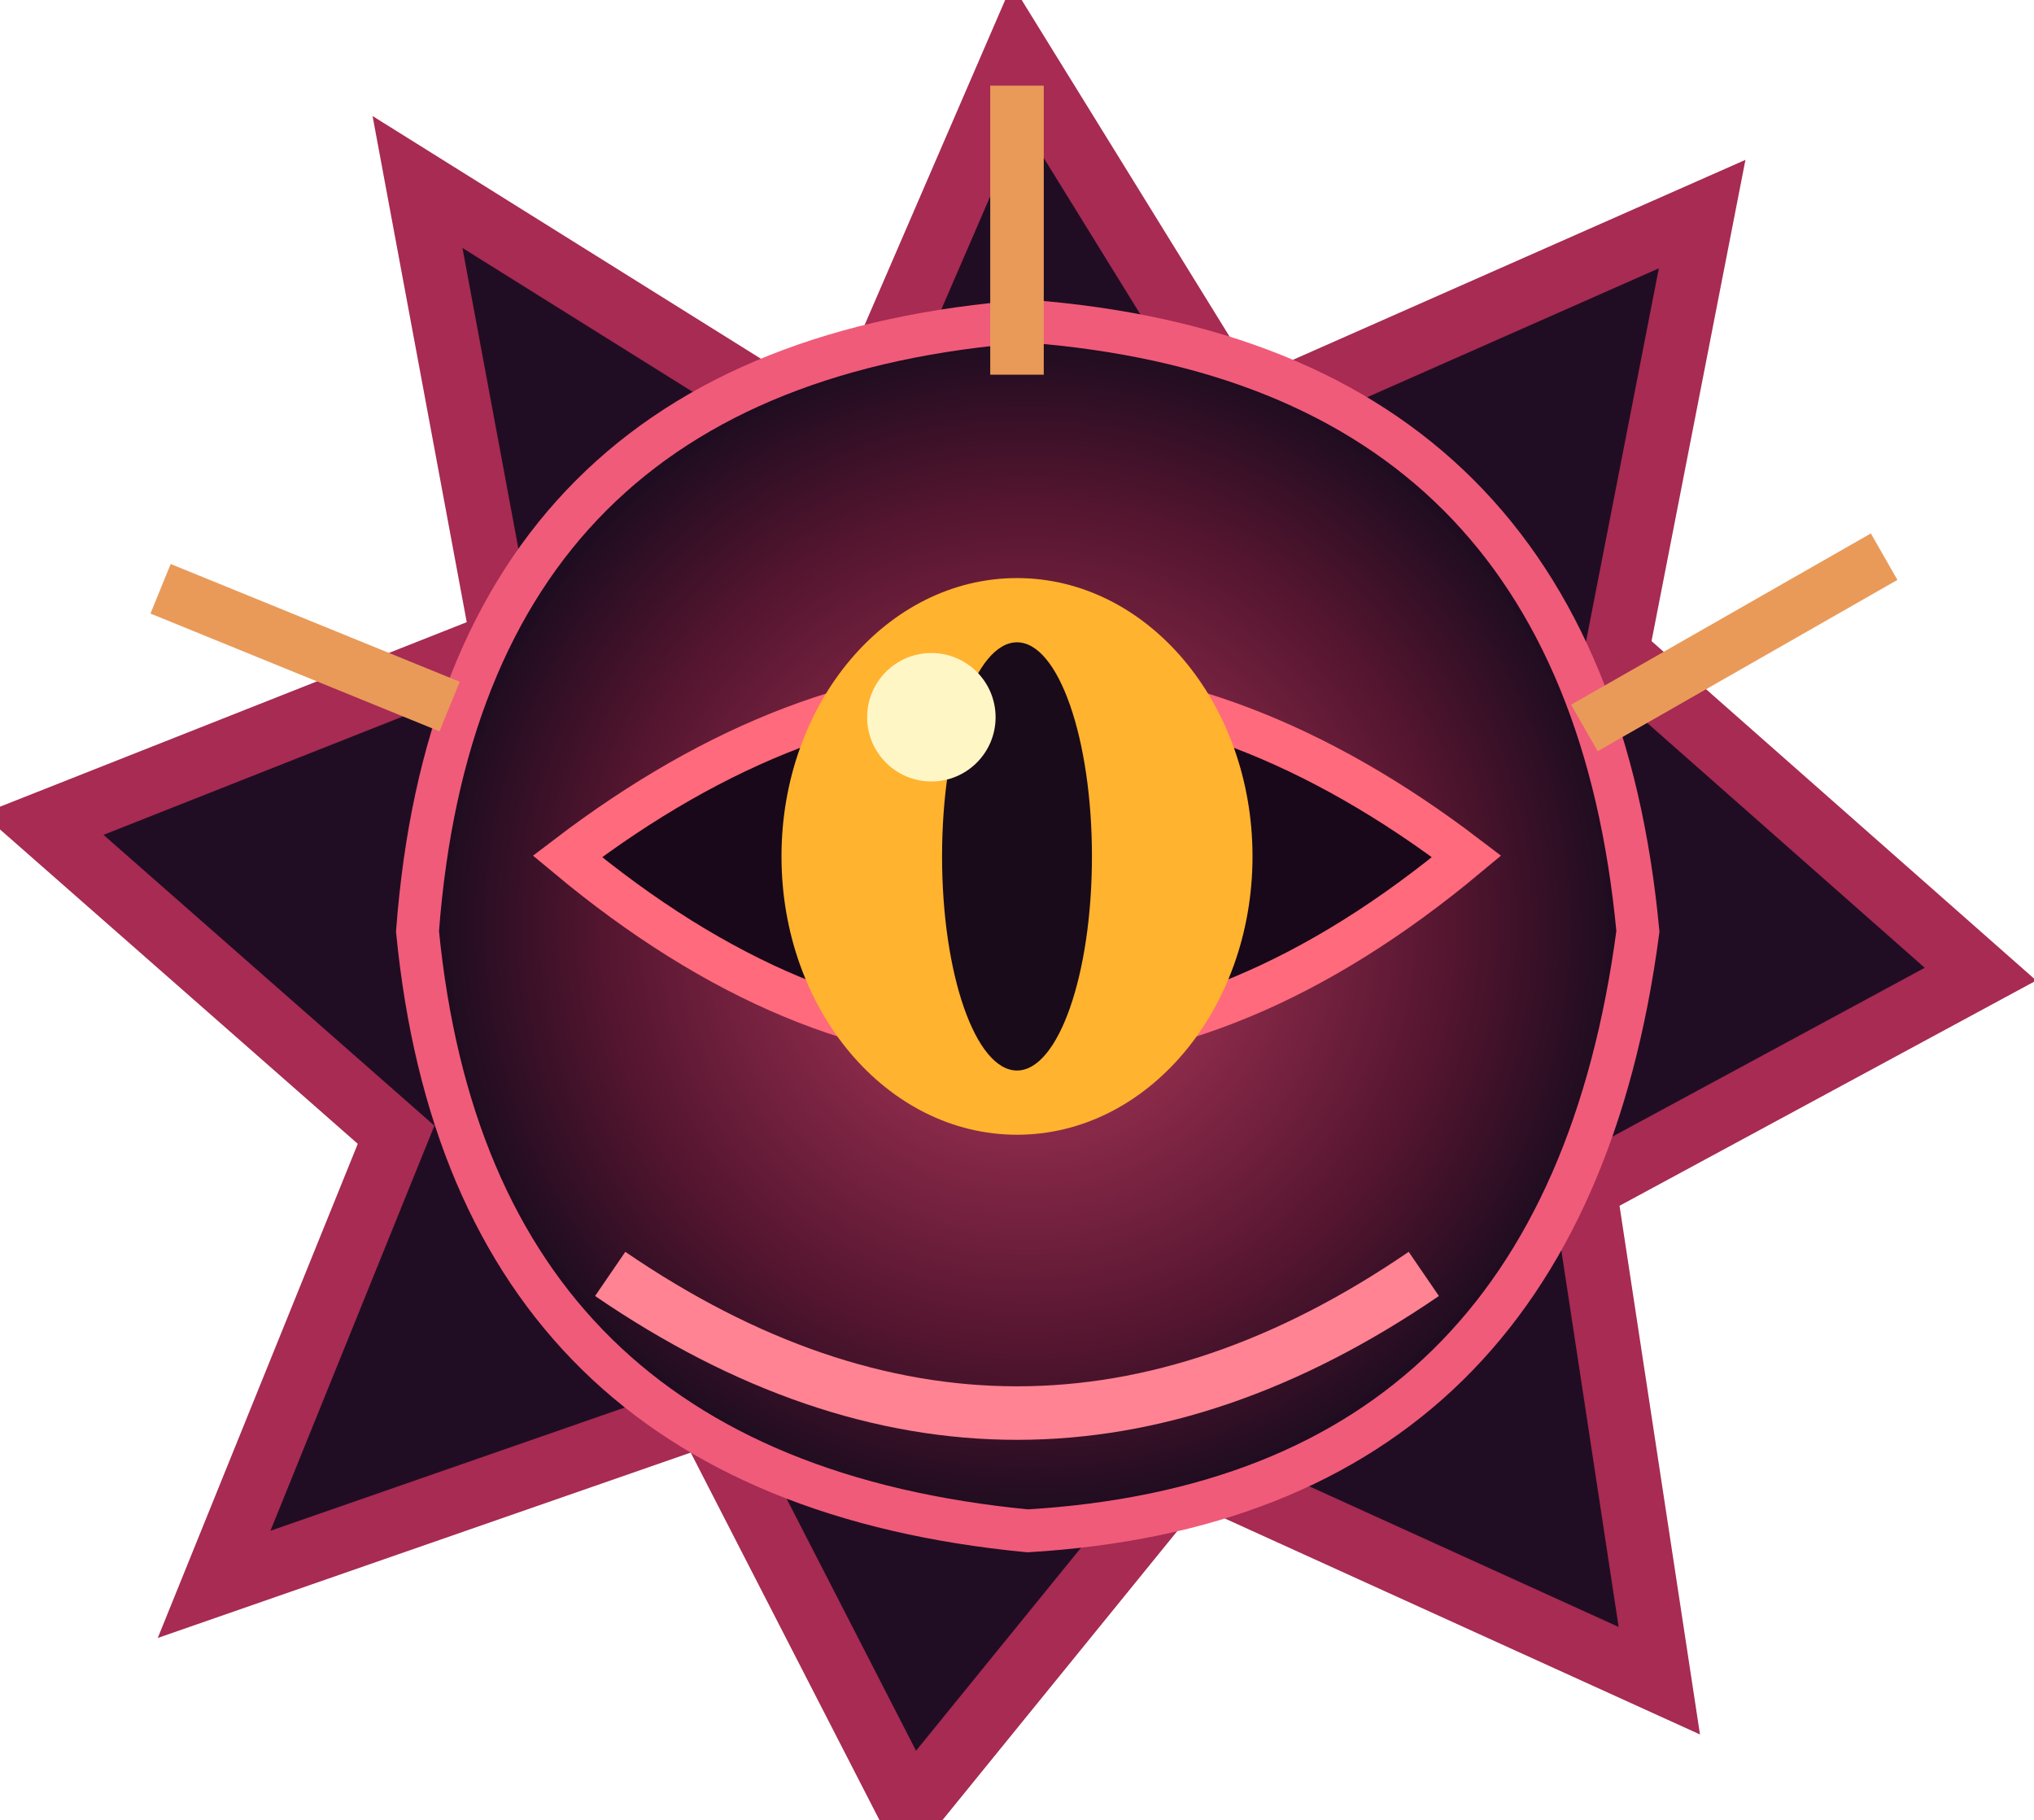
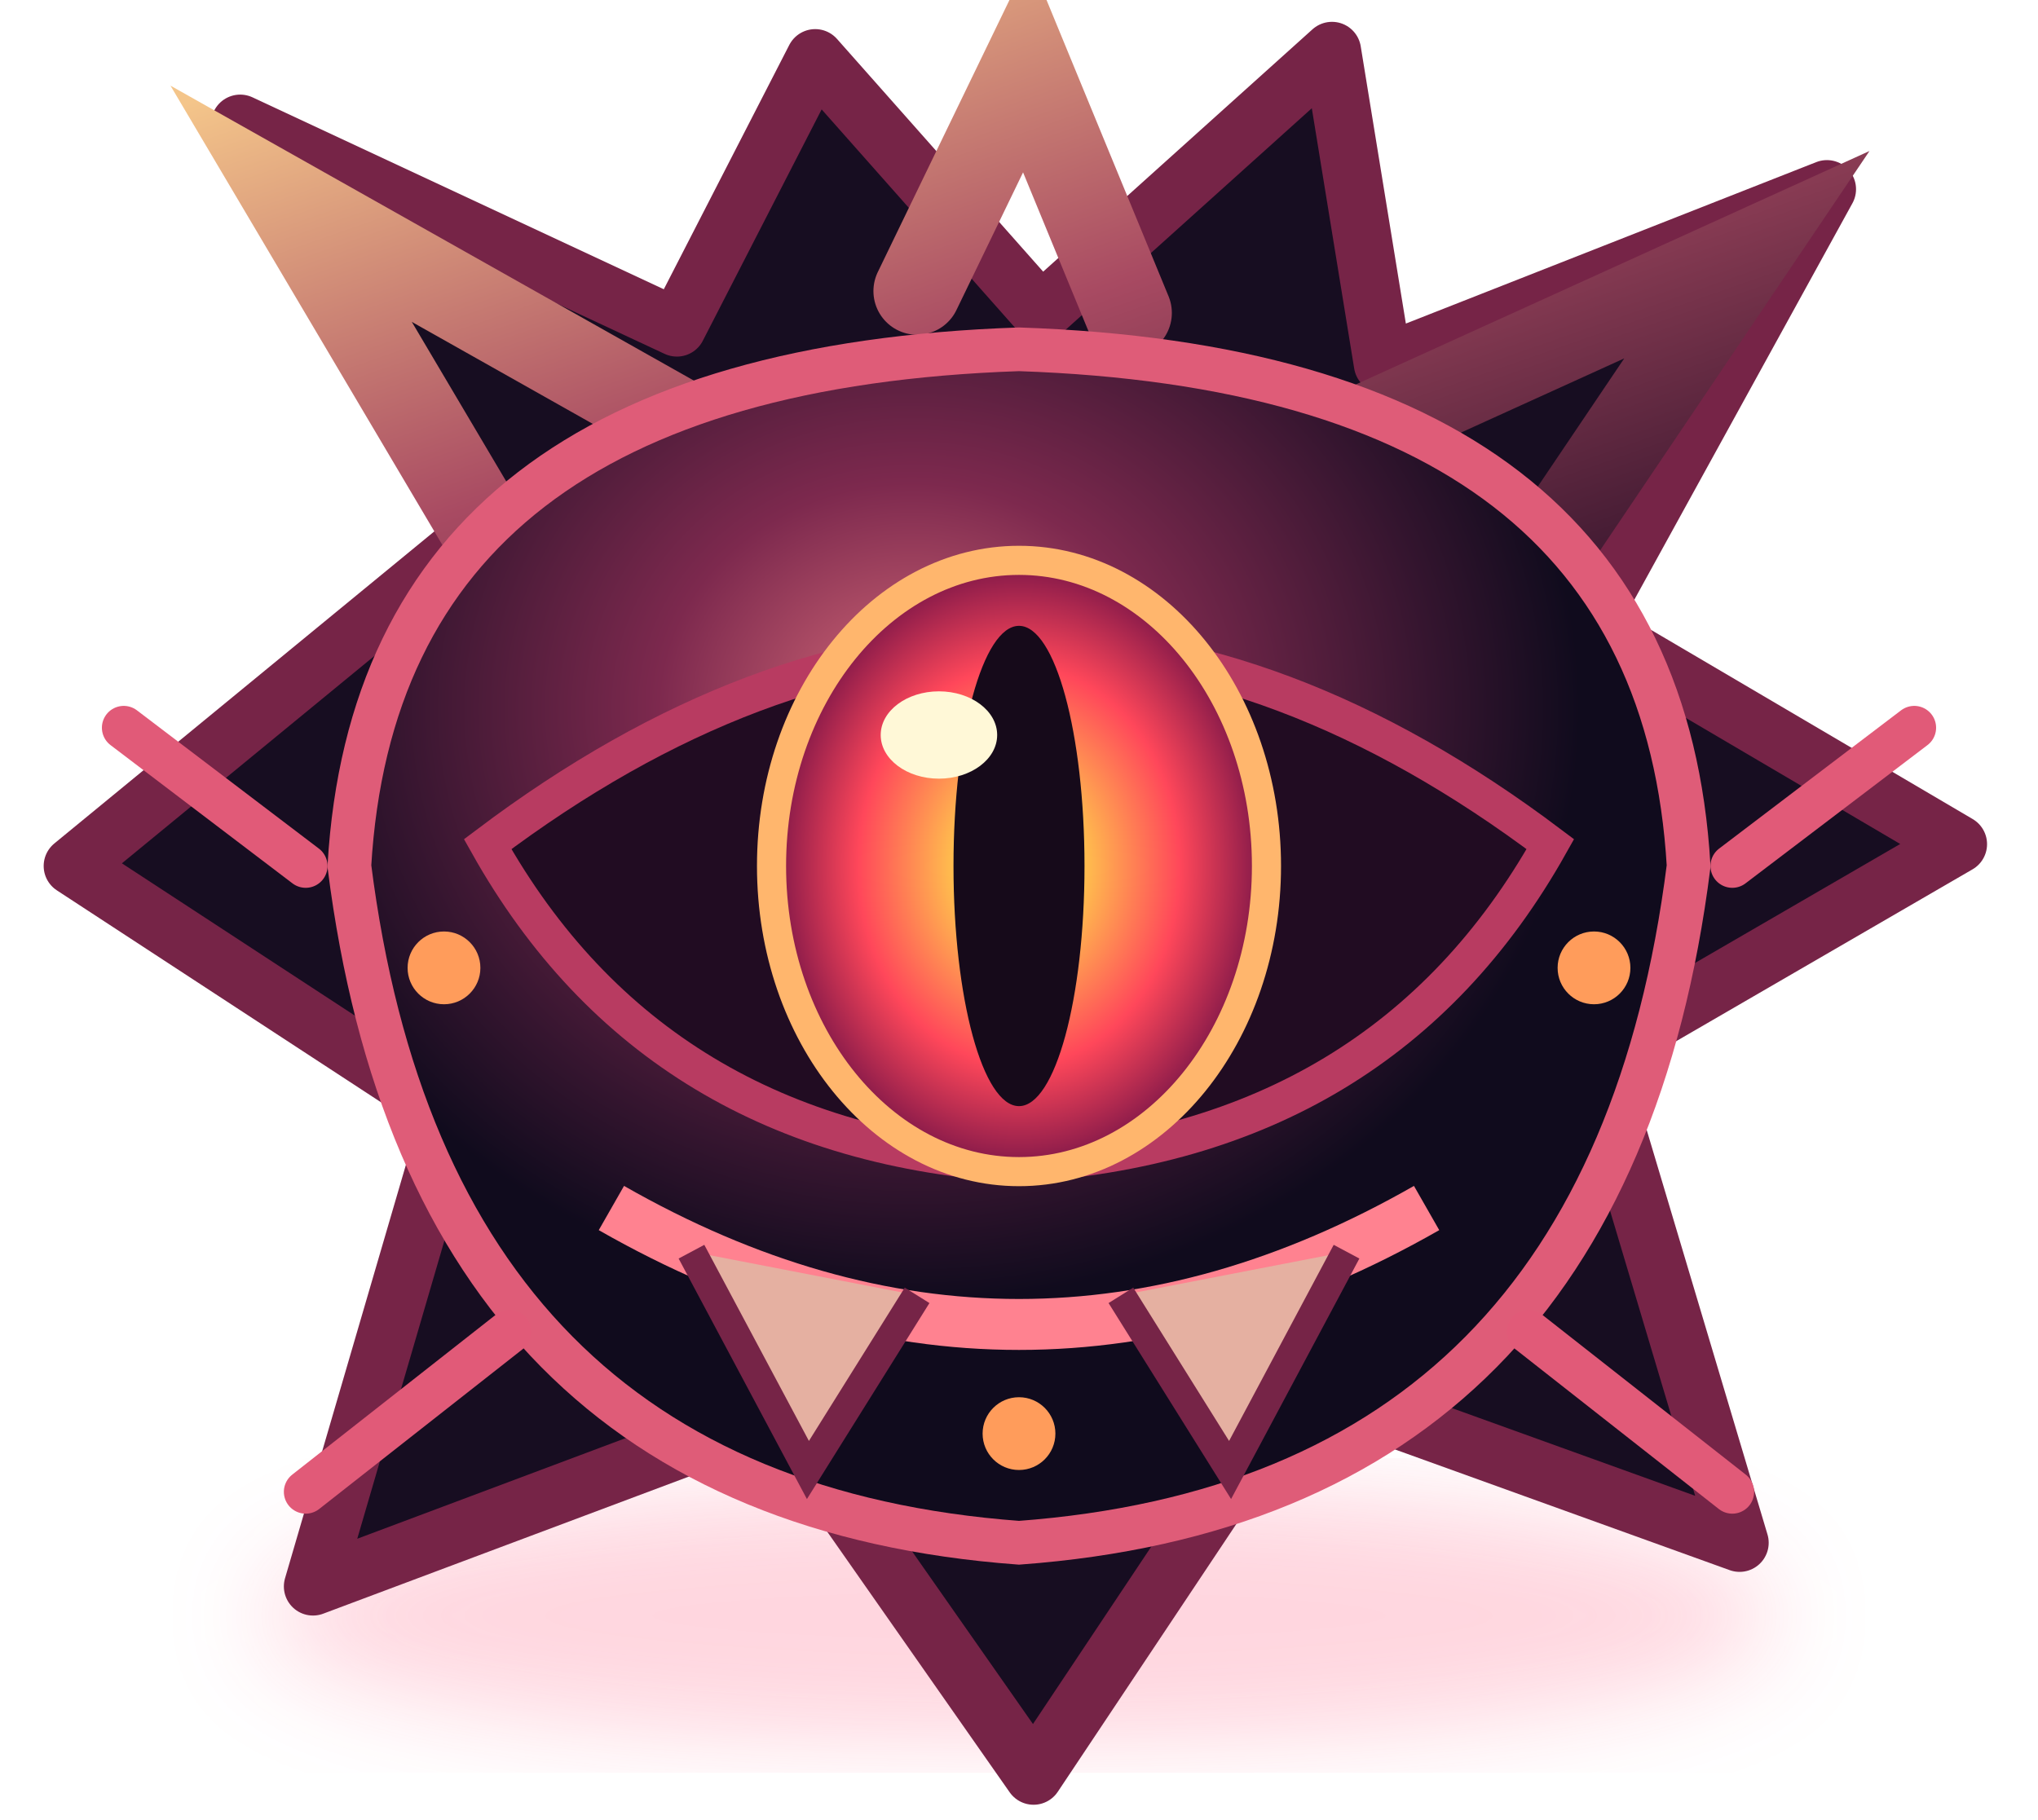
- <svg xmlns="http://www.w3.org/2000/svg" width="190" height="170" viewBox="0 0 190 170">
+ <svg xmlns="http://www.w3.org/2000/svg" width="280" height="250" viewBox="0 0 280 250">
  <defs>
-     <radialGradient id="b">
-       <stop stop-color="#bd3d62" />
-       <stop offset=".7" stop-color="#54152f" />
-       <stop offset="1" stop-color="#180b1e" />
+     <radialGradient id="shell" cx=".42" cy=".3">
+       <stop stop-color="#d46a78" />
+       <stop offset=".38" stop-color="#7d294e" />
+       <stop offset=".78" stop-color="#35152f" />
+       <stop offset="1" stop-color="#100b1d" />
    </radialGradient>
+     <linearGradient id="spike" x1="0" y1="0" x2="1" y2="1">
+       <stop stop-color="#f4c58a" />
+       <stop offset=".5" stop-color="#a84a62" />
+       <stop offset="1" stop-color="#34142c" />
+     </linearGradient>
+     <radialGradient id="eye">
+       <stop stop-color="#fff8c7" />
+       <stop offset=".25" stop-color="#ffc34d" />
+       <stop offset=".65" stop-color="#ff475a" />
+       <stop offset="1" stop-color="#7d1648" />
+     </radialGradient>
+     <filter id="glow">
+       <feGaussianBlur stdDeviation="7" />
+     </filter>
  </defs>
-   <path d="M95 5L116 39L159 20L151 61L185 91L148 111L155 157L111 137L85 169L66 132L20 148L37 106L4 77L47 60L39 17L79 42Z" fill="#210d23" stroke="#a72b52" stroke-width="6" />
-   <path d="M39 87Q43 34 96 30Q148 34 153 87Q146 140 96 143Q44 138 39 87Z" fill="url(#b)" stroke="#f05b79" stroke-width="4" />
-   <path d="M53 80Q95 48 137 80Q95 115 53 80Z" fill="#180819" stroke="#ff6a7c" stroke-width="4" />
-   <ellipse cx="95" cy="80" rx="22" ry="26" fill="#ffb32e" />
-   <ellipse cx="95" cy="80" rx="7" ry="20" fill="#190b19" />
-   <circle cx="87" cy="67" r="6" fill="#fff6c6" />
-   <path d="M57 119Q95 145 133 119" fill="none" stroke="#ff8392" stroke-width="5" />
-   <path d="M95 8V35M15 55L42 66M176 52L148 68" stroke="#e99a59" stroke-width="5" />
+   <ellipse cx="140" cy="222" rx="104" ry="18" fill="#ff315f" opacity=".2" filter="url(#glow)" />
+   <path d="M66 73L33 17L93 45L112 8L143 43L183 7L190 50L251 26L218 86L269 116L219 145L239 212L178 190L142 244L107 194L43 218L62 153L10 119Z" fill="#170d21" stroke="#762447" stroke-width="8" stroke-linejoin="round" />
+   <path d="M69 77L40 28L95 59M211 78L240 35L185 60M126 40L141 9L155 43" fill="none" stroke="url(#spike)" stroke-width="12" stroke-linecap="round" />
+   <path d="M48 119Q52 51 140 48Q228 51 232 119Q221 206 140 212Q59 206 48 119Z" fill="url(#shell)" stroke="#df5c78" stroke-width="6" />
+   <path d="M67 116Q140 61 213 116Q190 157 140 160Q90 157 67 116Z" fill="#210c22" stroke="#b83b61" stroke-width="5" />
+   <ellipse cx="140" cy="119" rx="34" ry="42" fill="url(#eye)" stroke="#ffb66d" stroke-width="4" />
+   <ellipse cx="140" cy="119" rx="9" ry="33" fill="#160a1a" />
+   <ellipse cx="129" cy="101" rx="8" ry="6" fill="#fff8d7" />
+   <path d="M84 166Q140 198 196 166" fill="none" stroke="#ff8290" stroke-width="7" />
+   <path d="M95 172L111 202L126 178M185 172L169 202L154 178" fill="#e5b0a1" stroke="#762447" stroke-width="4" />
+   <path d="M42 119L17 100M238 119L263 100M70 183L42 205M210 183L238 205" stroke="#e15a78" stroke-width="6" stroke-linecap="round" />
+   <g fill="#ff9c5b">
+     <circle cx="61" cy="133" r="5" />
+     <circle cx="219" cy="133" r="5" />
+     <circle cx="140" cy="197" r="5" />
+   </g>
</svg>
